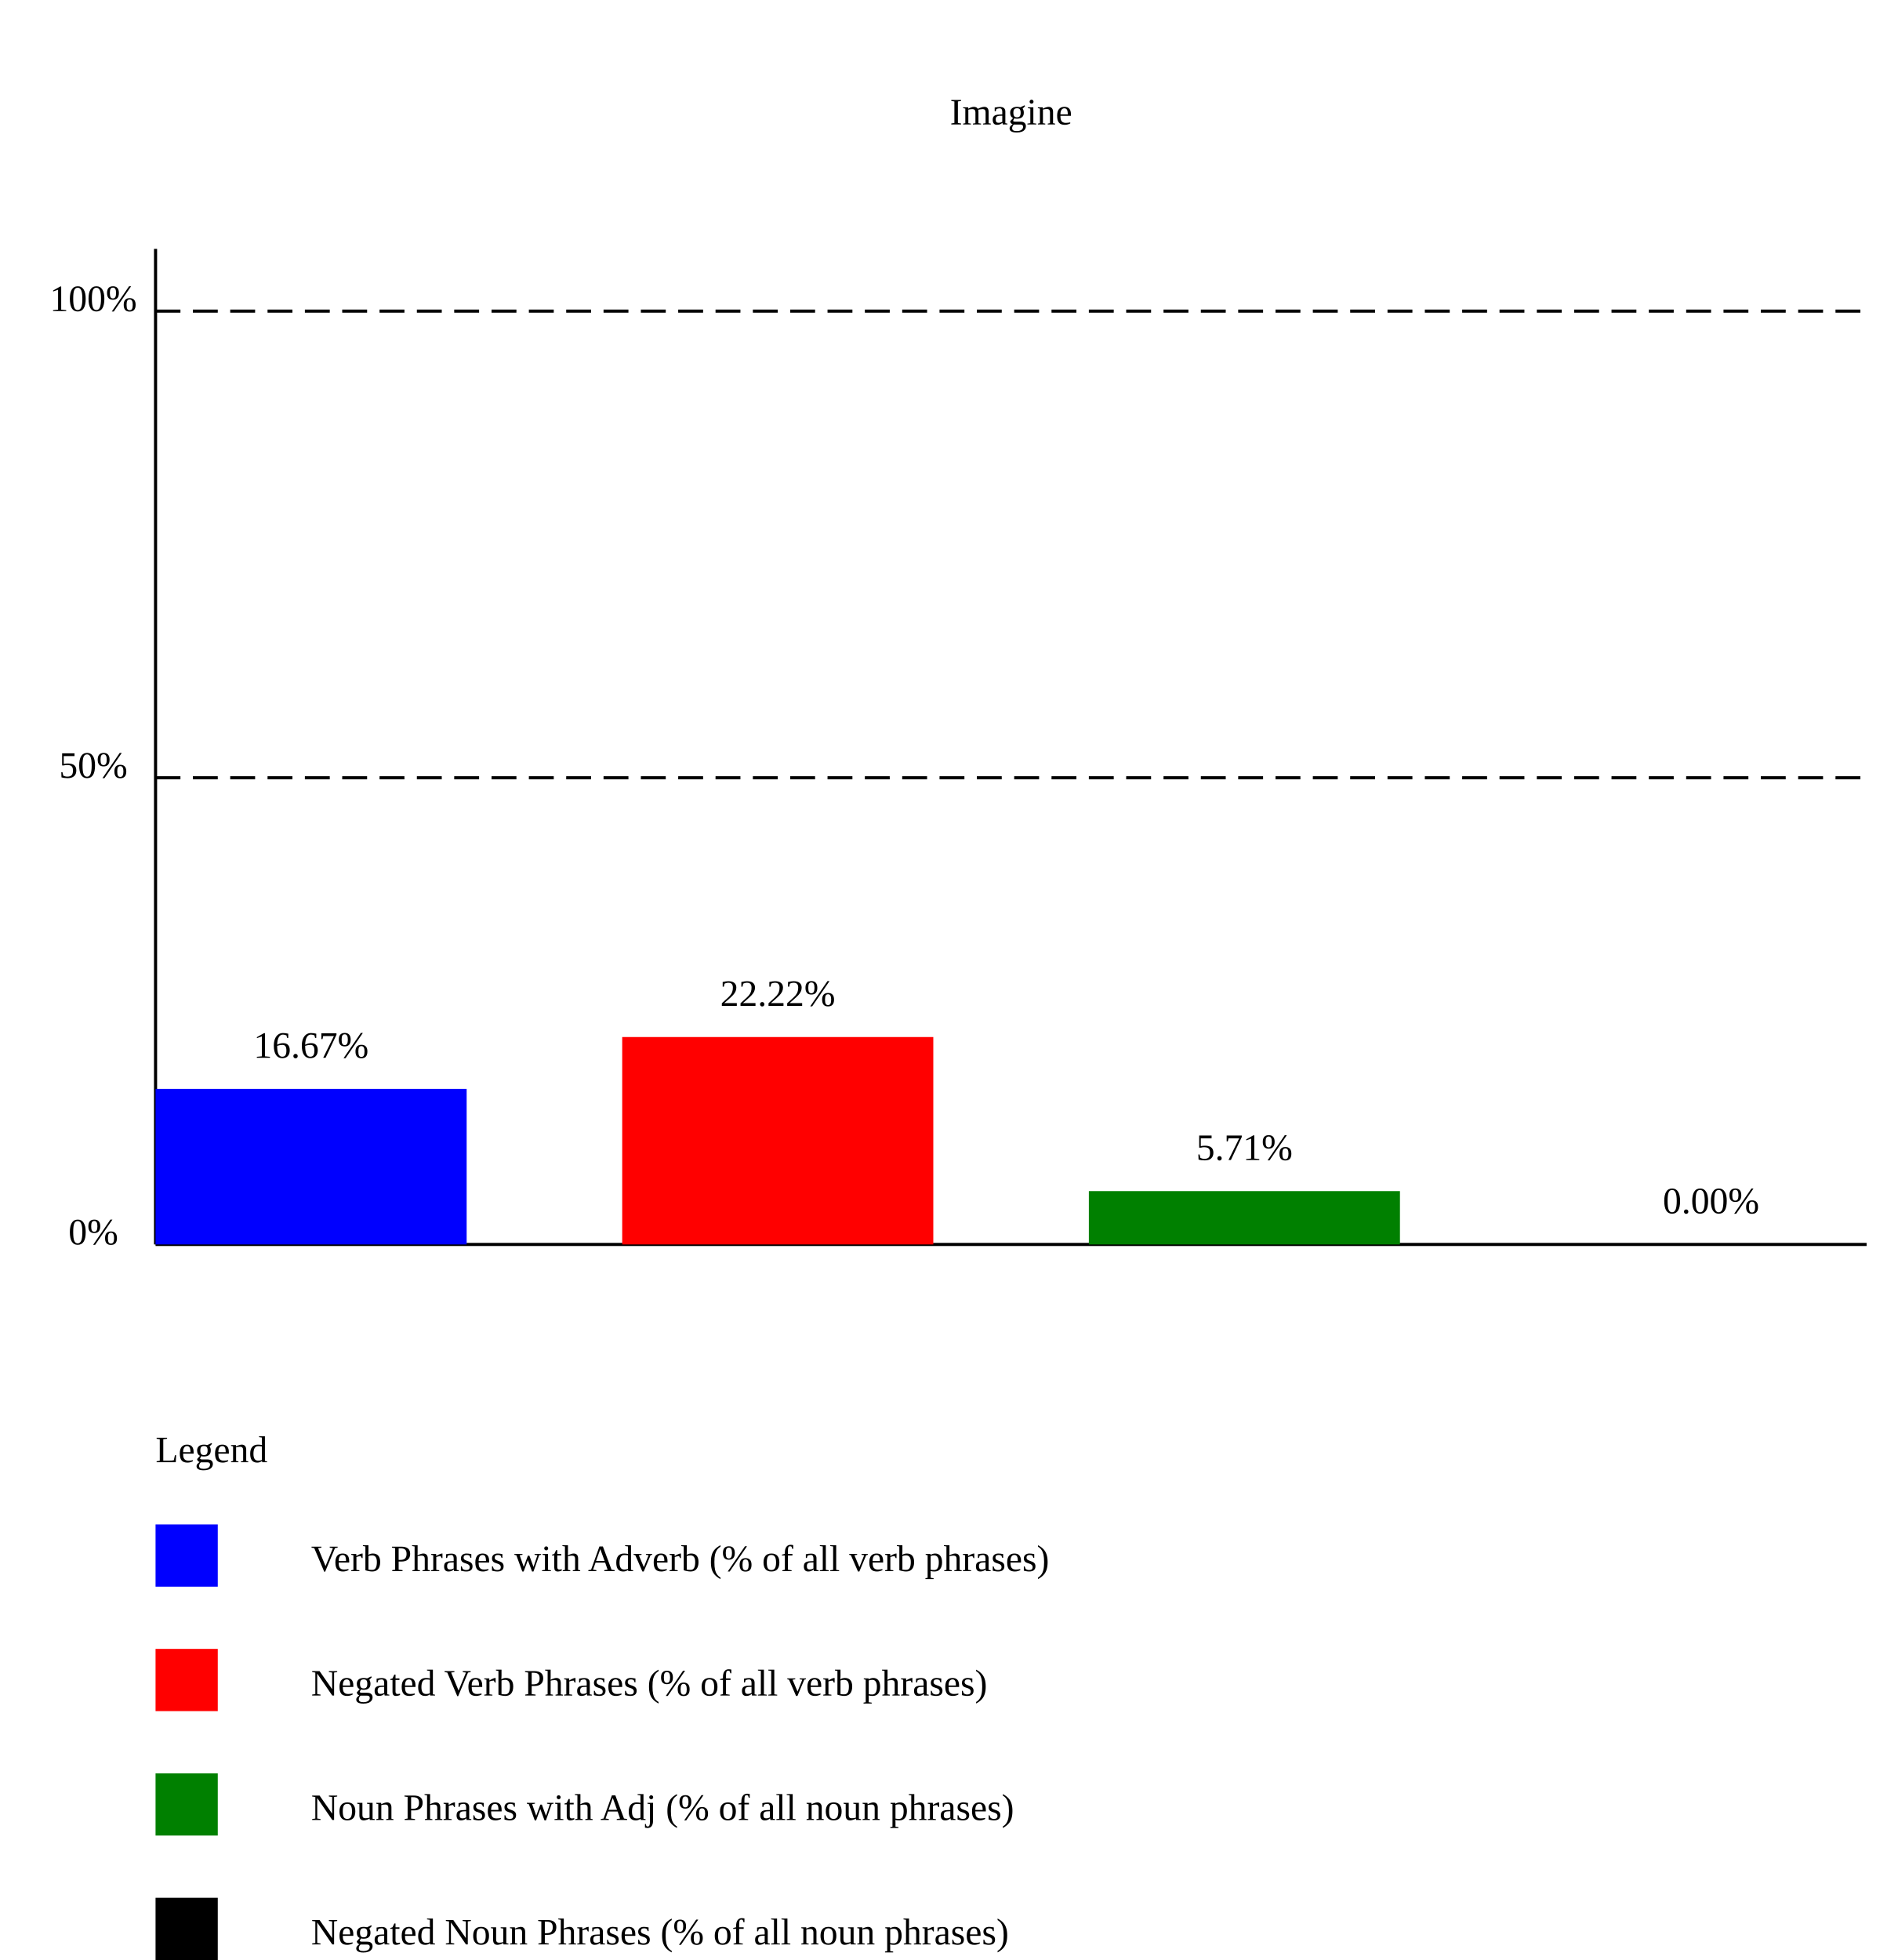
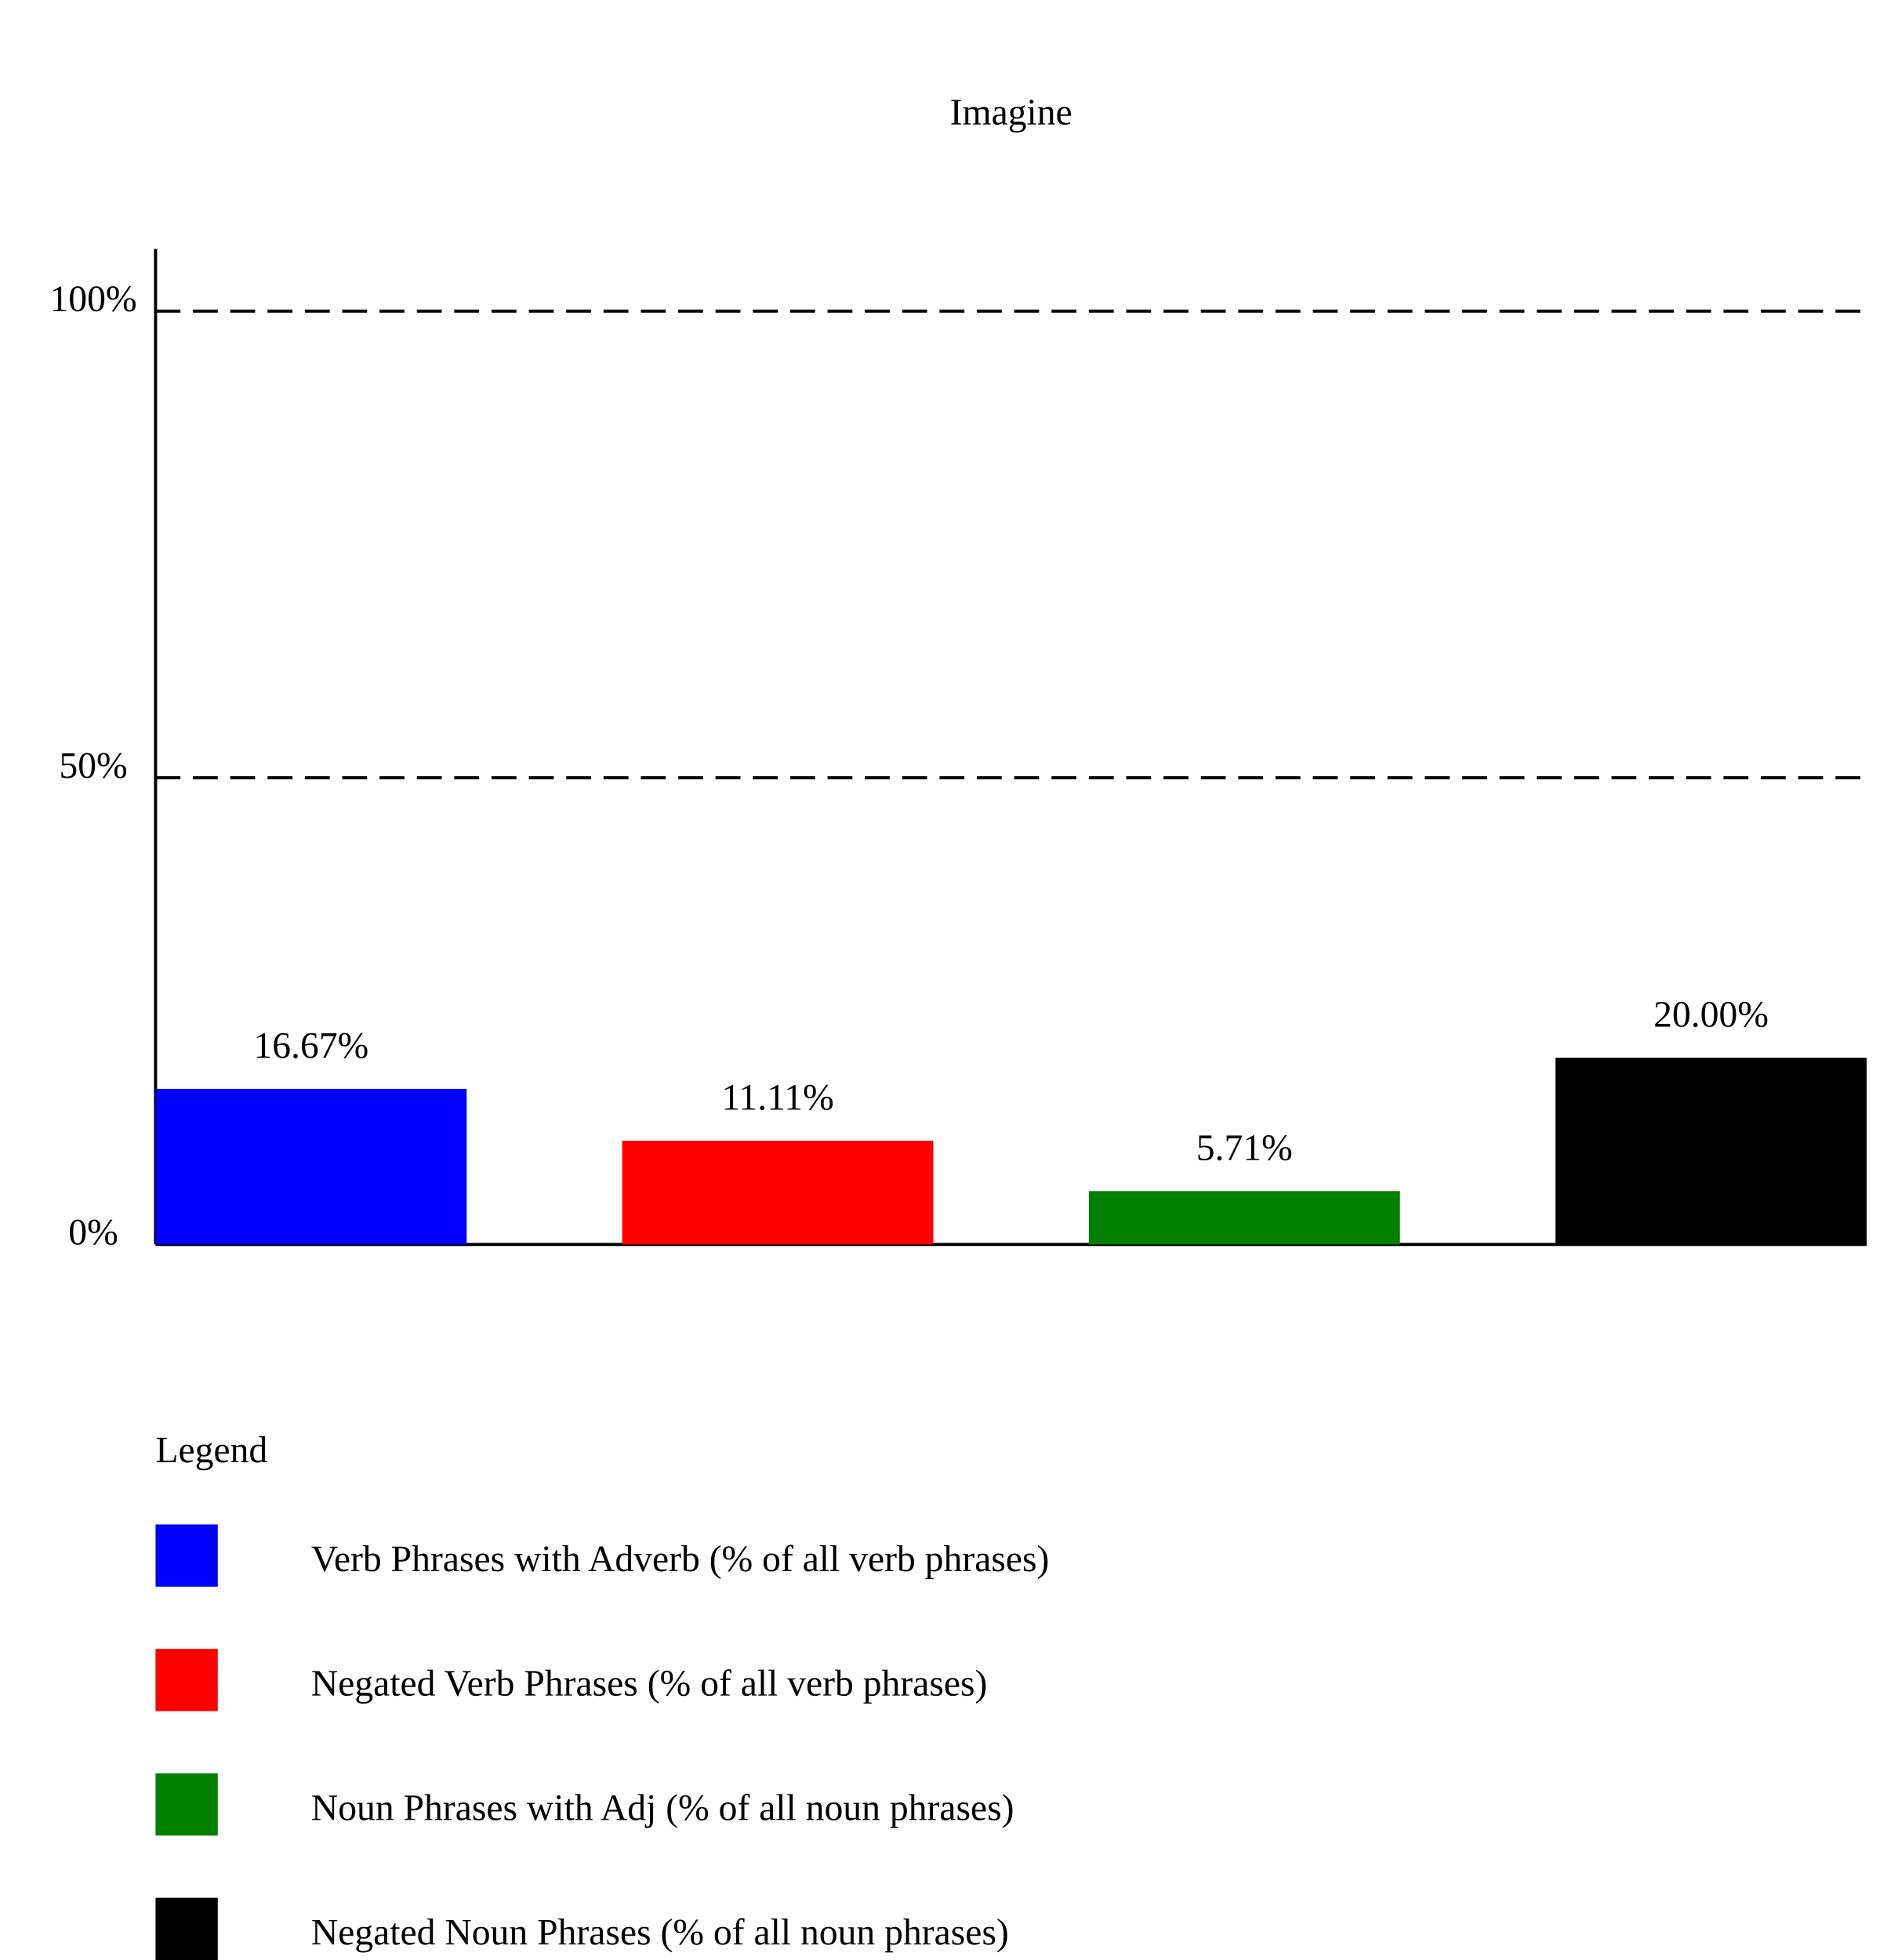
<svg xmlns="http://www.w3.org/2000/svg" width="100%" height="100%" viewBox="0 0 610 630" preserveAspectRatio="xMidYMid">
  <text x="325" y="40" text-anchor="middle">Imagine</text>
  <line x1="50" y1="400" x2="600" y2="400" style="stroke:rgb(0,0,0);stroke-width:1" />
  <line x1="50" y1="400" x2="50" y2="80" style="stroke:rgb(0,0,0);stroke-width:1" />
  <text x="30" y="400" text-anchor="middle">0%</text>
  <text x="30" y="250" text-anchor="middle">50%</text>
  <text x="30" y="100" text-anchor="middle">100%</text>
  <line x1="50" y1="250" x2="600" y2="250" style="stroke:rgb(0,0,0);stroke-width:1" stroke-dasharray="8 4" />
  <line x1="50" y1="100" x2="600" y2="100" style="stroke:rgb(0,0,0);stroke-width:1" stroke-dasharray="8 4" />
  <rect x="50" y="350" width="100" height="50" style="fill:blue" />
-   <rect x="200" y="333.333" width="100" height="66.667" style="fill:red" />
+   <rect x="200" y="366.667" width="100" height="33.333" style="fill:red" />
  <rect x="350" y="382.857" width="100" height="17.143" style="fill:green" />
-   <rect x="500" y="400" width="100" height="0" style="fill:black" />
+   <rect x="500" y="340" width="100" height="60" style="fill:black" />
  <text x="100" y="340" text-anchor="middle">16.67%</text>
-   <text x="250" y="323.333" text-anchor="middle">22.22%</text>
+   <text x="250" y="356.667" text-anchor="middle">11.11%</text>
  <text x="400" y="372.857" text-anchor="middle">5.71%</text>
-   <text x="550" y="390" text-anchor="middle">0.00%</text>
+   <text x="550" y="330" text-anchor="middle">20.00%</text>
  <text x="50" y="470" text-anchor="left">Legend</text>
  <rect x="50" y="490" width="20" height="20" style="fill:blue" />
  <text x="100" y="505" text-anchor="left">Verb Phrases with Adverb (% of all verb phrases)</text>
  <rect x="50" y="530" width="20" height="20" style="fill:red" />
  <text x="100" y="545" text-anchor="left">Negated Verb Phrases (% of all verb phrases)</text>
  <rect x="50" y="570" width="20" height="20" style="fill:green" />
  <text x="100" y="585" text-anchor="left">Noun Phrases with Adj (% of all noun phrases)</text>
  <rect x="50" y="610" width="20" height="20" style="fill:black" />
  <text x="100" y="625" text-anchor="left">Negated Noun Phrases (% of all noun phrases)</text>
</svg>
